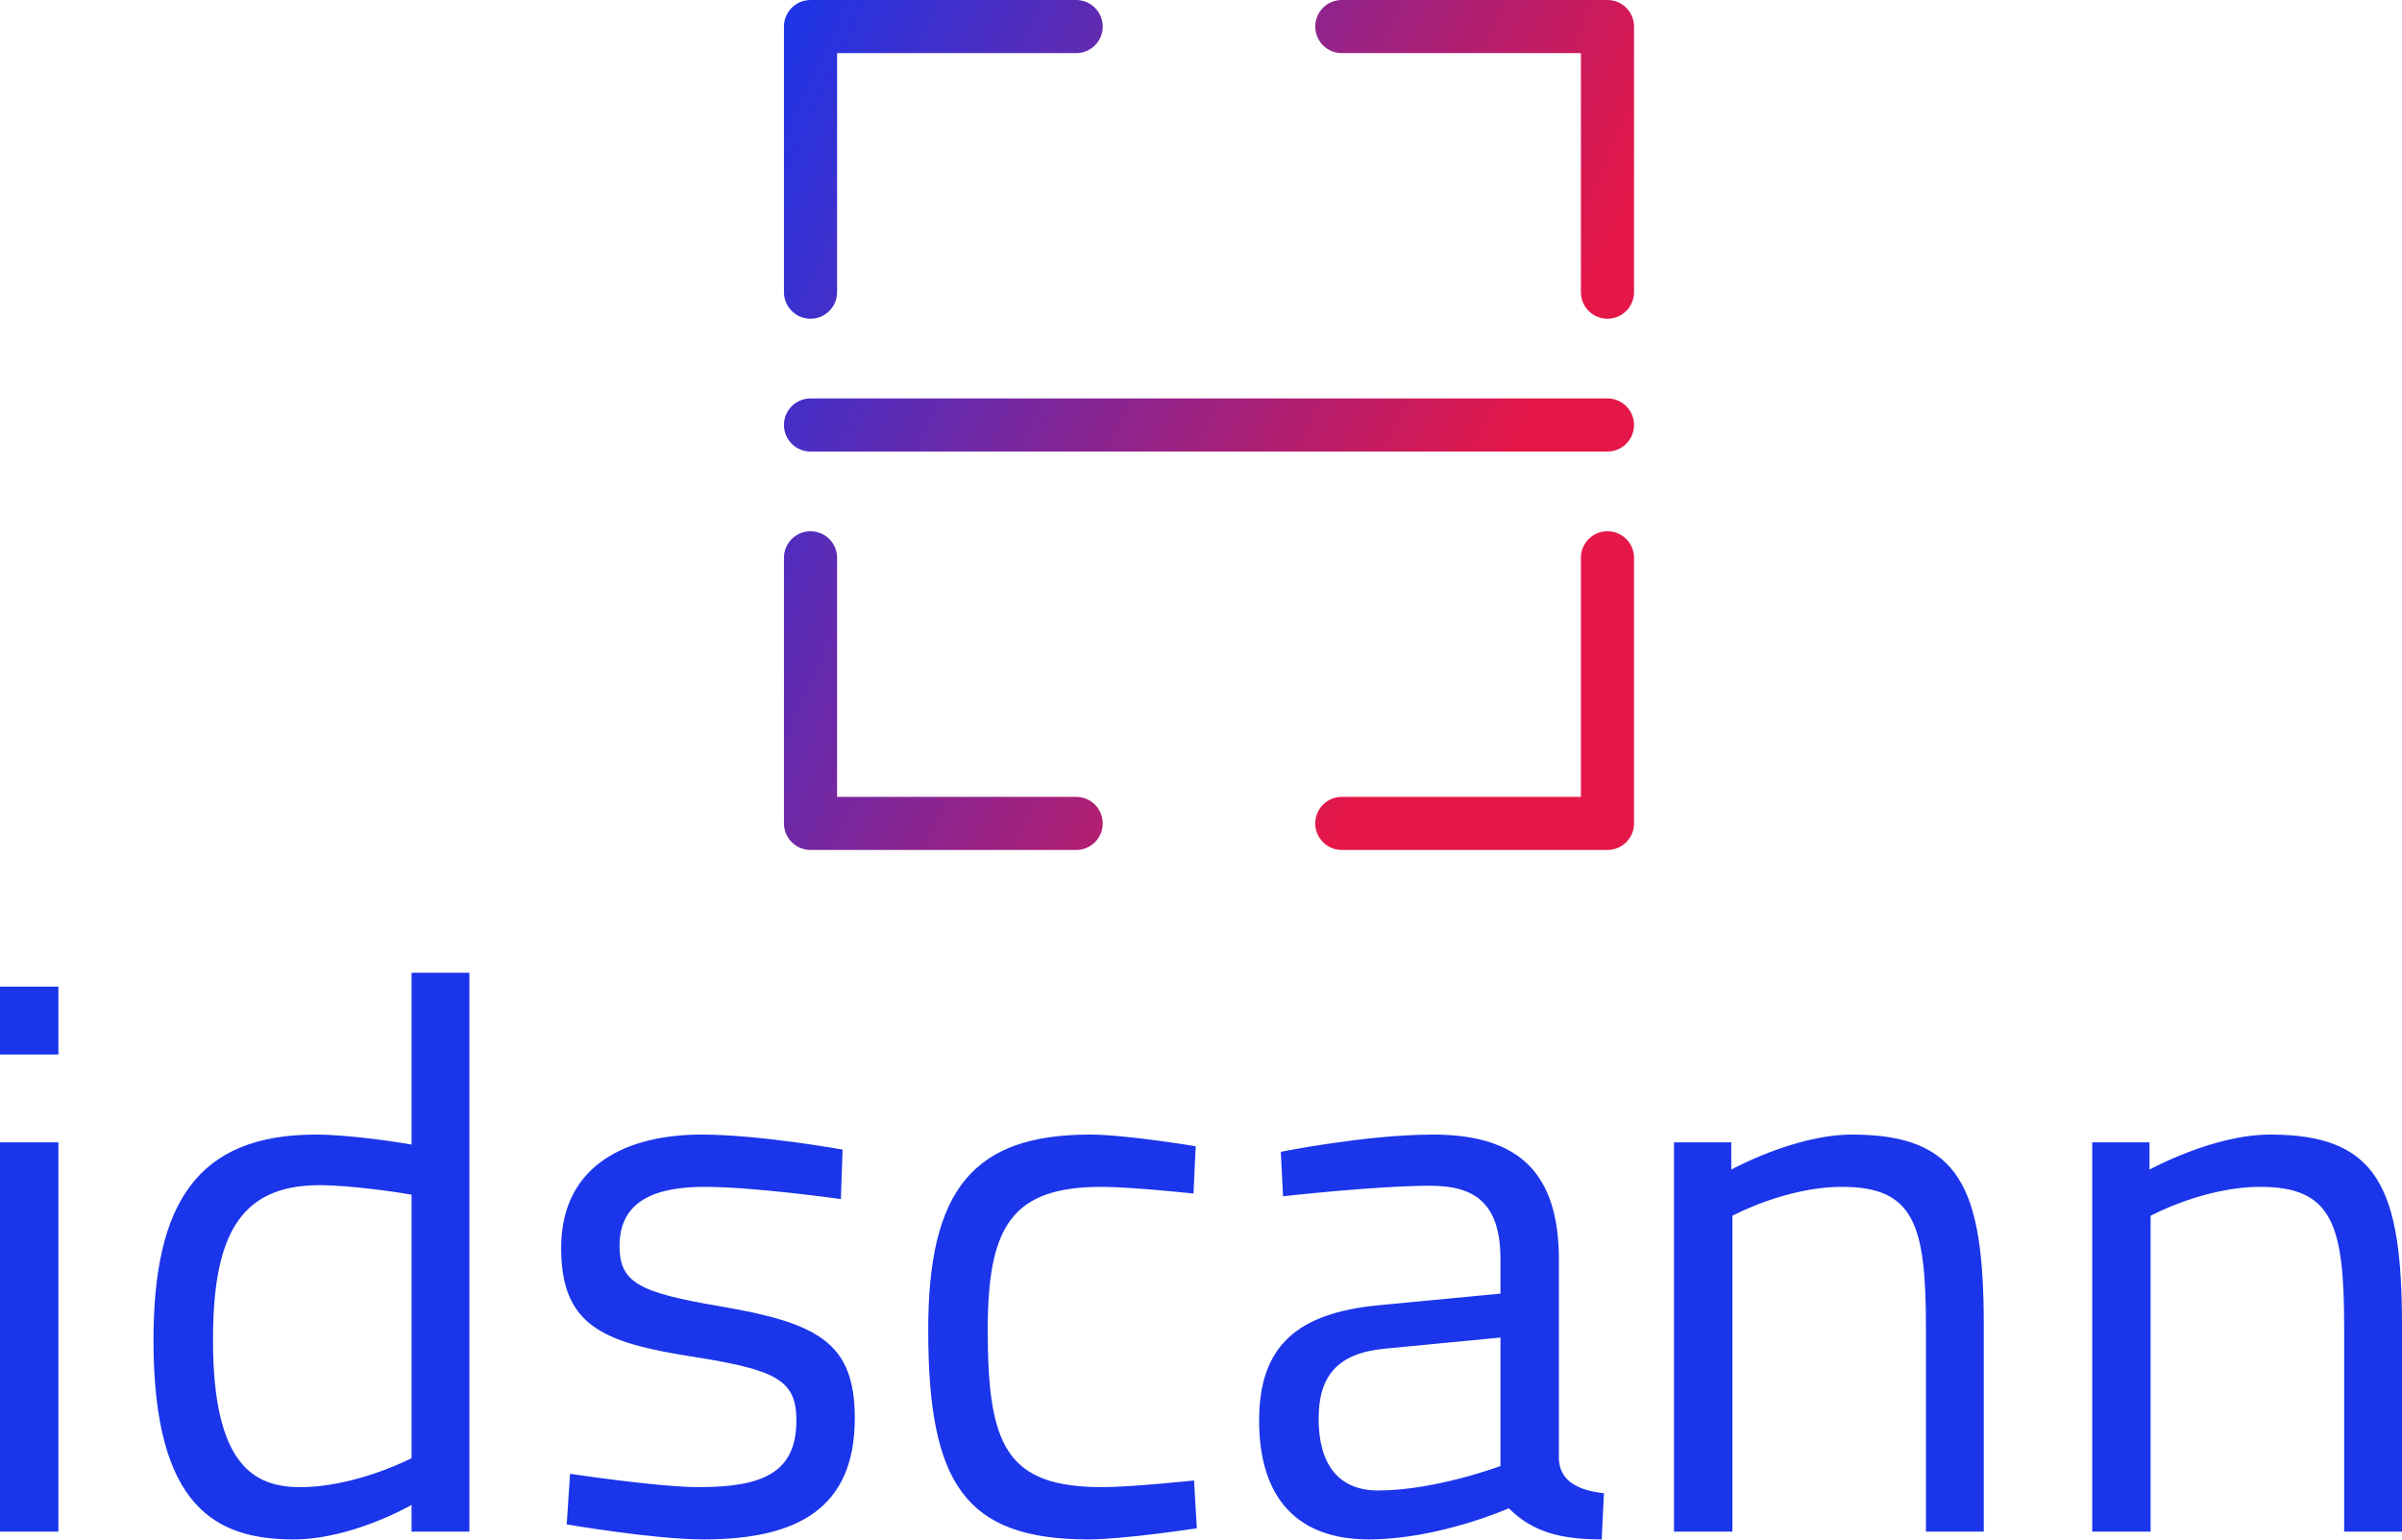
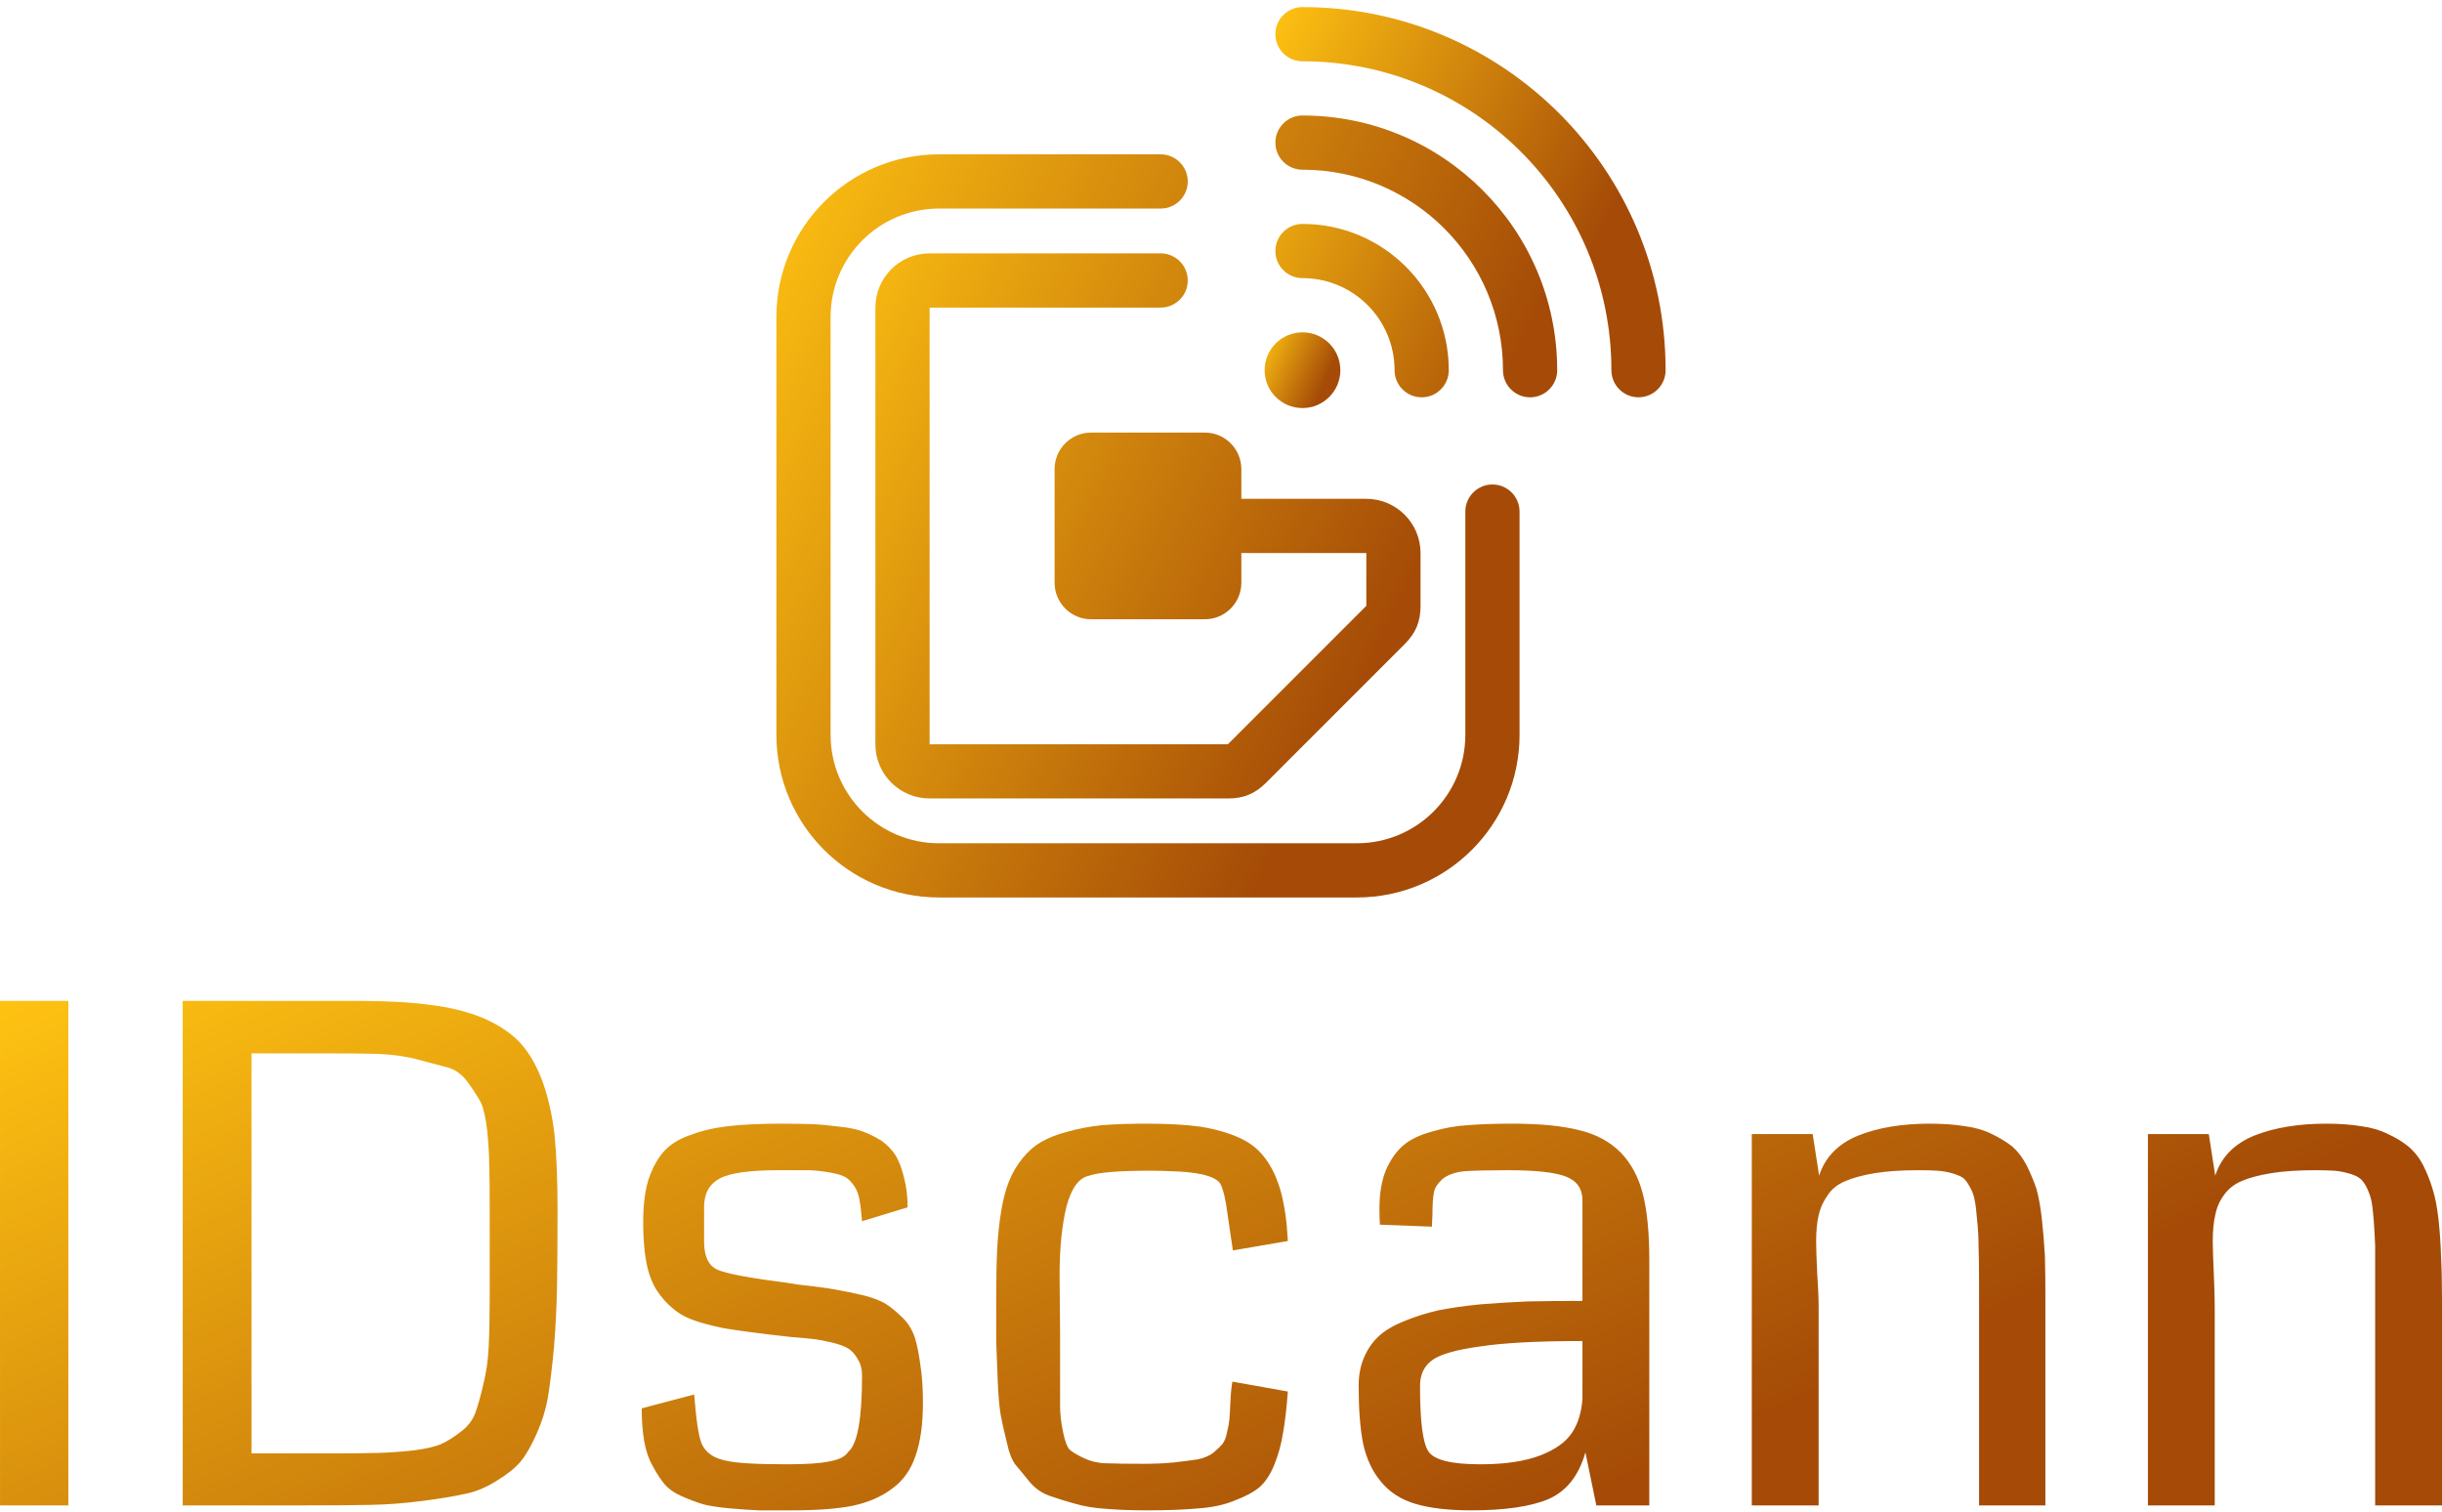
- <svg xmlns="http://www.w3.org/2000/svg" data-v-423bf9ae="" viewBox="0 0 254.308 163" class="iconAbove">
-   <g data-v-423bf9ae="" id="af214072-faa5-4cf3-90df-9bc4a03aa084" fill="#1A35EA" transform="matrix(5.888125,0,0,5.888125,-5.947006,100.3503)">
-     <path d="M1.01 10.50L2.06 10.50L2.06 3.50L1.01 3.50ZM1.01 1.92L2.06 1.92L2.06 0.70L1.01 0.70ZM9.45 0.45L8.41 0.45L8.41 3.54C8.20 3.50 7.29 3.36 6.69 3.36C4.56 3.36 3.77 4.59 3.77 7.06C3.77 10.08 4.91 10.64 6.29 10.64C7.34 10.64 8.41 10.02 8.41 10.02L8.41 10.50L9.45 10.50ZM6.41 9.70C5.59 9.70 4.84 9.32 4.84 7.06C4.84 5.24 5.28 4.27 6.75 4.27C7.32 4.27 8.19 4.40 8.41 4.44L8.41 9.18C8.41 9.18 7.41 9.70 6.41 9.70ZM16.16 3.63C16.16 3.63 14.67 3.36 13.62 3.36C12.35 3.36 11.10 3.86 11.10 5.40C11.10 6.80 11.86 7.10 13.44 7.35C14.97 7.59 15.33 7.77 15.33 8.50C15.33 9.45 14.71 9.70 13.57 9.70C12.85 9.70 11.26 9.46 11.26 9.46L11.20 10.37C11.20 10.37 12.77 10.64 13.66 10.64C15.34 10.64 16.38 10.09 16.38 8.46C16.38 7.10 15.72 6.75 13.97 6.45C12.49 6.20 12.15 6.02 12.15 5.36C12.15 4.54 12.81 4.30 13.68 4.30C14.57 4.30 16.13 4.52 16.13 4.52ZM20.61 3.36C18.52 3.36 17.70 4.34 17.70 6.87C17.70 9.62 18.35 10.64 20.58 10.64C21.22 10.64 22.53 10.44 22.53 10.44L22.48 9.58C22.48 9.58 21.36 9.70 20.83 9.70C19.10 9.70 18.77 8.95 18.77 6.87C18.77 5.00 19.21 4.30 20.82 4.30C21.35 4.30 22.47 4.42 22.47 4.42L22.51 3.57C22.51 3.57 21.25 3.36 20.61 3.36ZM29.04 5.61C29.04 4.09 28.36 3.36 26.78 3.36C25.58 3.36 24.04 3.67 24.04 3.67L24.08 4.47C24.08 4.47 25.75 4.28 26.73 4.28C27.57 4.28 27.99 4.63 27.99 5.61L27.99 6.22L25.79 6.43C24.35 6.57 23.65 7.15 23.65 8.50C23.65 9.91 24.35 10.64 25.62 10.64C26.88 10.64 28.14 10.08 28.14 10.08C28.56 10.50 29.06 10.64 29.81 10.64L29.85 9.81C29.40 9.76 29.06 9.60 29.04 9.20ZM27.99 7.01L27.99 9.32C27.99 9.32 26.82 9.76 25.79 9.76C25.07 9.76 24.72 9.28 24.72 8.47C24.72 7.70 25.06 7.29 25.91 7.21ZM32.16 10.50L32.16 4.82C32.16 4.82 33.12 4.30 34.13 4.30C35.43 4.30 35.64 4.98 35.64 6.83L35.64 10.50L36.68 10.50L36.68 6.80C36.68 4.31 36.25 3.36 34.31 3.36C33.28 3.36 32.14 3.99 32.14 3.99L32.14 3.50L31.11 3.50L31.11 10.50ZM39.68 10.50L39.68 4.82C39.68 4.82 40.64 4.30 41.65 4.30C42.95 4.30 43.16 4.98 43.16 6.83L43.16 10.50L44.20 10.50L44.20 6.80C44.20 4.31 43.76 3.36 41.83 3.36C40.80 3.36 39.66 3.99 39.66 3.99L39.66 3.50L38.63 3.50L38.63 10.50Z" />
+ <svg xmlns="http://www.w3.org/2000/svg" data-v-423bf9ae="" viewBox="0 0 287.499 178" class="iconAbove">
+   <defs data-v-423bf9ae="">
+     <linearGradient data-v-423bf9ae="" gradientTransform="rotate(25)" id="a767fa5e-92eb-4c60-a6bd-da62588a2320" x1="0%" y1="0%" x2="100%" y2="0%">
+       <stop data-v-423bf9ae="" offset="0%" style="stop-color: rgb(254, 194, 18); stop-opacity: 1;" />
+       <stop data-v-423bf9ae="" offset="100%" style="stop-color: rgb(165, 75, 7); stop-opacity: 1;" />
+     </linearGradient>
+   </defs>
+   <g data-v-423bf9ae="" id="f90caa29-3b76-4ef4-9ad8-ca26fdac6bb1" fill="url(#a767fa5e-92eb-4c60-a6bd-da62588a2320)" transform="matrix(5.829222,0,0,5.829222,-6.876664,92.60133)">
+     <path d="M2.56 4.33L2.56 14.52L1.18 14.52L1.18 4.33L2.56 4.33ZM12.44 8.53L12.44 8.53L12.44 8.53Q12.44 9.47 12.43 10.07L12.43 10.07L12.43 10.07Q12.42 10.68 12.37 11.31L12.37 11.31L12.37 11.31Q12.31 11.94 12.25 12.31L12.25 12.31L12.25 12.31Q12.19 12.68 12.02 13.07L12.02 13.07L12.02 13.07Q11.85 13.45 11.69 13.64L11.69 13.64L11.69 13.64Q11.53 13.83 11.20 14.03L11.20 14.03L11.20 14.03Q10.88 14.23 10.56 14.29L10.56 14.29L10.56 14.29Q10.25 14.36 9.71 14.43L9.71 14.43L9.71 14.43Q9.17 14.50 8.66 14.51L8.66 14.51L8.66 14.51Q8.14 14.52 7.35 14.52L7.35 14.52L4.87 14.52L4.87 4.33L8.40 4.33L8.40 4.33Q9.26 4.33 9.86 4.41L9.86 4.41L9.86 4.41Q10.45 4.48 10.92 4.67L10.92 4.67L10.92 4.67Q11.39 4.87 11.67 5.16L11.67 5.16L11.67 5.16Q11.95 5.46 12.13 5.94L12.13 5.94L12.13 5.94Q12.31 6.43 12.38 7.04L12.38 7.04L12.38 7.04Q12.44 7.65 12.44 8.53ZM11.07 10.28L11.07 8.55L11.07 8.55Q11.07 7.92 11.06 7.65L11.06 7.65L11.06 7.65Q11.06 7.37 11.02 6.95L11.02 6.95L11.02 6.95Q10.97 6.54 10.89 6.38L10.89 6.38L10.89 6.38Q10.81 6.23 10.64 5.99L10.64 5.99L10.64 5.99Q10.47 5.75 10.24 5.68L10.24 5.68L10.24 5.68Q10.01 5.62 9.64 5.52L9.64 5.52L9.64 5.52Q9.27 5.42 8.81 5.40L8.81 5.40L8.81 5.40Q8.35 5.39 7.70 5.39L7.70 5.39L6.26 5.39L6.26 13.47L7.90 13.47L7.90 13.47Q8.49 13.47 8.82 13.46L8.82 13.46L8.82 13.46Q9.15 13.45 9.53 13.41L9.53 13.41L9.53 13.41Q9.91 13.36 10.09 13.28L10.09 13.28L10.09 13.28Q10.27 13.20 10.49 13.03L10.49 13.03L10.49 13.03Q10.70 12.87 10.78 12.65L10.78 12.65L10.78 12.65Q10.86 12.43 10.94 12.08L10.94 12.08L10.94 12.08Q11.03 11.73 11.05 11.31L11.05 11.31L11.05 11.31Q11.07 10.88 11.07 10.28L11.07 10.28ZM19.82 12.44L19.82 12.44L19.82 12.44Q19.82 13.10 19.67 13.52L19.67 13.52L19.67 13.52Q19.53 13.94 19.20 14.18L19.20 14.18L19.20 14.18Q18.87 14.43 18.39 14.53L18.39 14.53L18.39 14.53Q17.92 14.62 17.19 14.62L17.19 14.62L17.19 14.62Q16.77 14.62 16.51 14.62L16.51 14.62L16.51 14.62Q16.26 14.61 15.92 14.58L15.92 14.58L15.92 14.58Q15.59 14.55 15.39 14.50L15.39 14.50L15.39 14.50Q15.19 14.44 14.96 14.34L14.96 14.34L14.96 14.34Q14.73 14.24 14.60 14.09L14.60 14.09L14.60 14.09Q14.47 13.93 14.36 13.72L14.36 13.72L14.36 13.72Q14.24 13.51 14.19 13.22L14.19 13.22L14.19 13.22Q14.14 12.93 14.14 12.56L14.14 12.56L15.20 12.28L15.20 12.28Q15.26 13.06 15.35 13.27L15.35 13.27L15.35 13.27Q15.47 13.55 15.86 13.62L15.86 13.62L15.86 13.62Q16.15 13.69 17.10 13.69L17.10 13.69L17.10 13.69Q17.66 13.69 17.94 13.63L17.94 13.63L17.94 13.63Q18.22 13.58 18.31 13.44L18.31 13.44L18.31 13.44Q18.59 13.21 18.59 11.90L18.59 11.90L18.59 11.90Q18.59 11.70 18.50 11.56L18.50 11.56L18.50 11.56Q18.42 11.42 18.31 11.35L18.31 11.35L18.31 11.35Q18.19 11.28 17.98 11.23L17.98 11.23L17.98 11.23Q17.77 11.18 17.61 11.16L17.61 11.16L17.61 11.16Q17.44 11.14 17.17 11.12L17.17 11.12L17.17 11.12Q16.89 11.09 16.73 11.07L16.73 11.07L16.73 11.07Q16.23 11.01 15.91 10.96L15.91 10.96L15.91 10.96Q15.60 10.91 15.28 10.81L15.28 10.81L15.28 10.81Q14.96 10.71 14.78 10.55L14.78 10.55L14.78 10.55Q14.59 10.40 14.44 10.17L14.44 10.17L14.44 10.17Q14.29 9.93 14.23 9.59L14.23 9.59L14.23 9.59Q14.17 9.26 14.17 8.79L14.17 8.79L14.17 8.79Q14.17 8.30 14.27 7.96L14.27 7.96L14.27 7.96Q14.38 7.62 14.57 7.39L14.57 7.39L14.57 7.39Q14.77 7.16 15.12 7.04L15.12 7.04L15.12 7.04Q15.46 6.91 15.89 6.86L15.89 6.86L15.89 6.86Q16.32 6.81 16.95 6.81L16.95 6.81L16.95 6.81Q17.34 6.81 17.59 6.82L17.59 6.82L17.59 6.82Q17.83 6.83 18.13 6.87L18.13 6.87L18.13 6.87Q18.43 6.90 18.61 6.97L18.61 6.97L18.61 6.97Q18.80 7.04 18.99 7.16L18.99 7.16L18.99 7.16Q19.17 7.29 19.28 7.47L19.28 7.47L19.28 7.47Q19.38 7.65 19.44 7.91L19.44 7.91L19.44 7.91Q19.51 8.17 19.51 8.50L19.51 8.50L18.59 8.78L18.59 8.78Q18.57 8.52 18.54 8.36L18.54 8.36L18.54 8.36Q18.52 8.21 18.44 8.08L18.44 8.08L18.44 8.08Q18.35 7.95 18.27 7.90L18.27 7.90L18.27 7.90Q18.18 7.84 17.96 7.80L17.96 7.80L17.96 7.80Q17.75 7.76 17.53 7.75L17.53 7.75L17.53 7.75Q17.31 7.75 16.90 7.75L16.90 7.75L16.90 7.75Q16.02 7.75 15.71 7.92L15.71 7.92L15.71 7.92Q15.40 8.09 15.40 8.49L15.40 8.49L15.40 9.19L15.40 9.19Q15.40 9.64 15.67 9.76L15.67 9.76L15.67 9.76Q15.94 9.88 17.12 10.03L17.12 10.03L17.12 10.03Q17.24 10.05 17.30 10.06L17.30 10.06L17.30 10.06Q17.77 10.11 18.05 10.16L18.05 10.16L18.05 10.16Q18.33 10.21 18.63 10.28L18.63 10.28L18.63 10.28Q18.94 10.36 19.10 10.47L19.10 10.47L19.10 10.47Q19.26 10.58 19.42 10.74L19.42 10.74L19.42 10.74Q19.58 10.90 19.66 11.14L19.66 11.14L19.66 11.14Q19.73 11.38 19.77 11.70L19.77 11.70L19.77 11.70Q19.82 12.01 19.82 12.44ZM27.19 9.18L27.19 9.18L26.08 9.37L25.94 8.42L25.94 8.42Q25.88 8.09 25.81 8.00L25.81 8.00L25.81 8.00Q25.63 7.79 24.82 7.77L24.82 7.77L24.82 7.77Q24.63 7.76 24.40 7.76L24.40 7.76L24.40 7.76Q23.47 7.76 23.18 7.86L23.18 7.86L23.18 7.86Q22.87 7.92 22.72 8.48L22.72 8.48L22.72 8.48Q22.58 9.05 22.58 9.87L22.58 9.87L22.59 11.05L22.59 11.05Q22.59 11.30 22.59 11.73L22.59 11.73L22.59 11.73Q22.59 12.29 22.59 12.52L22.59 12.52L22.59 12.52Q22.59 12.75 22.65 13.04L22.65 13.04L22.65 13.04Q22.71 13.33 22.79 13.40L22.79 13.40L22.79 13.40Q22.87 13.47 23.08 13.57L23.08 13.57L23.08 13.57Q23.30 13.67 23.55 13.67L23.55 13.67L23.55 13.67Q23.80 13.68 24.27 13.68L24.27 13.68L24.27 13.68Q24.64 13.68 24.91 13.65L24.91 13.65L24.91 13.65Q25.18 13.62 25.37 13.59L25.37 13.59L25.37 13.59Q25.56 13.55 25.68 13.46L25.68 13.46L25.68 13.46Q25.80 13.36 25.86 13.29L25.86 13.29L25.86 13.29Q25.93 13.21 25.96 13.05L25.96 13.05L25.96 13.05Q26.00 12.89 26.01 12.78L26.01 12.78L26.01 12.78Q26.02 12.66 26.03 12.42L26.03 12.42L26.03 12.42Q26.04 12.19 26.07 12.02L26.07 12.02L27.19 12.22L27.19 12.22Q27.15 12.75 27.09 13.07L27.09 13.07L27.09 13.07Q27.04 13.39 26.92 13.69L26.92 13.69L26.92 13.69Q26.80 13.99 26.62 14.15L26.62 14.15L26.62 14.15Q26.44 14.30 26.12 14.42L26.12 14.42L26.12 14.42Q25.81 14.55 25.39 14.58L25.39 14.58L25.39 14.58Q24.96 14.62 24.34 14.62L24.34 14.62L24.34 14.62Q23.88 14.62 23.53 14.59L23.53 14.59L23.53 14.59Q23.17 14.57 22.87 14.48L22.87 14.48L22.87 14.48Q22.58 14.40 22.36 14.32L22.36 14.32L22.36 14.32Q22.14 14.24 21.97 14.04L21.97 14.04L21.97 14.04Q21.81 13.84 21.69 13.70L21.69 13.70L21.69 13.70Q21.58 13.56 21.51 13.23L21.51 13.23L21.51 13.23Q21.43 12.91 21.39 12.69L21.39 12.69L21.39 12.69Q21.35 12.46 21.33 12.00L21.33 12.00L21.33 12.00Q21.31 11.54 21.30 11.22L21.30 11.22L21.30 11.22Q21.30 10.90 21.30 10.29L21.30 10.29L21.30 10.29Q21.30 9.74 21.32 9.34L21.32 9.34L21.32 9.34Q21.34 8.94 21.40 8.58L21.40 8.58L21.40 8.58Q21.46 8.21 21.56 7.97L21.56 7.97L21.56 7.97Q21.66 7.72 21.83 7.51L21.83 7.51L21.83 7.51Q22.00 7.30 22.21 7.18L22.21 7.18L22.21 7.18Q22.43 7.05 22.75 6.97L22.75 6.97L22.75 6.97Q23.06 6.88 23.44 6.84L23.44 6.84L23.44 6.84Q23.82 6.81 24.33 6.81L24.33 6.81L24.33 6.81Q24.98 6.81 25.42 6.87L25.42 6.87L25.42 6.87Q25.86 6.94 26.20 7.09L26.20 7.09L26.20 7.09Q26.54 7.24 26.74 7.52L26.74 7.52L26.74 7.52Q26.94 7.79 27.05 8.19L27.05 8.19L27.05 8.19Q27.16 8.59 27.19 9.18ZM34.49 9.56L34.49 14.52L33.42 14.52L33.20 13.45L33.20 13.45Q33.00 14.15 32.46 14.39L32.46 14.39L32.46 14.39Q31.92 14.62 30.89 14.62L30.89 14.62L30.89 14.62Q30.21 14.62 29.77 14.49L29.77 14.49L29.77 14.49Q29.33 14.36 29.07 14.04L29.07 14.04L29.07 14.04Q28.81 13.73 28.71 13.27L28.71 13.27L28.71 13.27Q28.62 12.82 28.62 12.10L28.62 12.10L28.62 12.10Q28.62 11.78 28.73 11.53L28.73 11.53L28.73 11.53Q28.84 11.27 29.04 11.09L29.04 11.09L29.04 11.09Q29.23 10.92 29.56 10.79L29.56 10.79L29.56 10.79Q29.88 10.66 30.23 10.58L30.23 10.58L30.23 10.58Q30.58 10.51 31.07 10.46L31.07 10.46L31.07 10.46Q31.57 10.42 32.04 10.40L32.04 10.40L32.04 10.40Q32.51 10.39 33.14 10.39L33.14 10.39L33.14 8.36L33.14 8.36Q33.14 8.01 32.81 7.88L32.81 7.88L32.81 7.88Q32.48 7.75 31.64 7.75L31.64 7.75L31.64 7.75Q31.06 7.75 30.76 7.77L30.76 7.77L30.76 7.77Q30.47 7.80 30.31 7.93L30.31 7.93L30.31 7.93Q30.16 8.07 30.14 8.20L30.14 8.20L30.14 8.20Q30.11 8.33 30.11 8.68L30.11 8.68L30.11 8.68Q30.10 8.81 30.10 8.89L30.10 8.89L29.05 8.85L29.05 8.85Q29.04 8.74 29.04 8.52L29.04 8.52L29.04 8.52Q29.04 8.07 29.17 7.75L29.17 7.75L29.17 7.75Q29.31 7.43 29.52 7.25L29.52 7.25L29.52 7.25Q29.73 7.07 30.10 6.97L30.10 6.97L30.10 6.97Q30.47 6.86 30.83 6.84L30.83 6.84L30.83 6.84Q31.19 6.81 31.73 6.81L31.73 6.81L31.73 6.81Q32.55 6.81 33.07 6.94L33.07 6.94L33.07 6.94Q33.58 7.06 33.91 7.39L33.91 7.39L33.91 7.39Q34.23 7.72 34.36 8.23L34.36 8.23L34.36 8.23Q34.49 8.74 34.49 9.56L34.49 9.56ZM33.14 12.37L33.14 12.37L33.14 11.20L33.14 11.20Q31.79 11.20 31.07 11.31L31.07 11.31L31.07 11.31Q30.34 11.41 30.10 11.59L30.10 11.59L30.10 11.59Q29.86 11.77 29.86 12.10L29.86 12.10L29.86 12.10Q29.86 12.11 29.86 12.14L29.86 12.14L29.86 12.14Q29.86 13.18 30.03 13.43L30.03 13.43L30.03 13.43Q30.20 13.69 31.08 13.69L31.08 13.69L31.08 13.69Q31.82 13.69 32.29 13.51L32.29 13.51L32.29 13.51Q32.75 13.33 32.93 13.05L32.93 13.05L32.93 13.05Q33.11 12.78 33.14 12.37ZM42.49 10.36L42.49 14.52L41.15 14.52L41.15 9.98L41.15 9.98Q41.15 9.54 41.14 9.28L41.14 9.28L41.14 9.28Q41.14 9.02 41.11 8.75L41.11 8.75L41.11 8.75Q41.09 8.48 41.06 8.35L41.06 8.35L41.06 8.35Q41.04 8.22 40.96 8.08L40.96 8.08L40.96 8.08Q40.89 7.95 40.82 7.90L40.82 7.90L40.82 7.90Q40.74 7.85 40.60 7.81L40.60 7.81L40.60 7.81Q40.46 7.77 40.31 7.76L40.31 7.76L40.31 7.76Q40.17 7.75 39.93 7.75L39.93 7.75L39.93 7.75Q39.41 7.75 39.04 7.81L39.04 7.81L39.04 7.81Q38.68 7.87 38.45 7.97L38.45 7.97L38.45 7.97Q38.21 8.07 38.09 8.26L38.09 8.26L38.09 8.26Q37.96 8.44 37.91 8.66L37.91 8.66L37.91 8.66Q37.86 8.87 37.86 9.19L37.86 9.19L37.86 9.19Q37.86 9.37 37.88 9.81L37.88 9.81L37.88 9.81Q37.91 10.25 37.91 10.52L37.91 10.52L37.91 14.52L36.56 14.52L36.56 7.02L37.79 7.02L37.92 7.86L37.92 7.86Q38.10 7.30 38.71 7.05L38.71 7.05L38.71 7.05Q39.31 6.81 40.15 6.81L40.15 6.81L40.15 6.81Q40.55 6.81 40.86 6.86L40.86 6.86L40.86 6.86Q41.17 6.90 41.41 7.02L41.41 7.02L41.41 7.02Q41.64 7.13 41.82 7.27L41.82 7.27L41.82 7.27Q41.99 7.42 42.11 7.65L42.11 7.65L42.11 7.65Q42.23 7.89 42.31 8.13L42.31 8.13L42.31 8.13Q42.38 8.38 42.42 8.75L42.42 8.75L42.42 8.75Q42.46 9.12 42.48 9.48L42.48 9.48L42.48 9.48Q42.49 9.85 42.49 10.36L42.49 10.36ZM50.50 10.36L50.50 14.52L49.15 14.52L49.15 9.98L49.15 9.98Q49.15 9.54 49.15 9.28L49.15 9.28L49.15 9.28Q49.14 9.02 49.12 8.75L49.12 8.75L49.12 8.75Q49.10 8.48 49.07 8.35L49.07 8.35L49.07 8.35Q49.04 8.22 48.97 8.08L48.97 8.08L48.97 8.08Q48.90 7.95 48.82 7.90L48.82 7.90L48.82 7.90Q48.75 7.85 48.60 7.81L48.60 7.81L48.60 7.81Q48.46 7.77 48.32 7.76L48.32 7.76L48.32 7.76Q48.17 7.75 47.93 7.75L47.93 7.75L47.93 7.75Q47.41 7.75 47.05 7.81L47.05 7.81L47.05 7.81Q46.68 7.87 46.45 7.97L46.45 7.97L46.45 7.97Q46.22 8.07 46.09 8.26L46.09 8.26L46.09 8.26Q45.96 8.44 45.92 8.66L45.92 8.66L45.92 8.66Q45.87 8.87 45.87 9.19L45.87 9.19L45.87 9.19Q45.87 9.37 45.89 9.81L45.89 9.81L45.89 9.81Q45.91 10.25 45.91 10.52L45.91 10.52L45.91 14.52L44.56 14.52L44.56 7.02L45.79 7.02L45.92 7.86L45.92 7.86Q46.10 7.30 46.71 7.05L46.71 7.05L46.71 7.05Q47.32 6.81 48.16 6.81L48.16 6.81L48.16 6.81Q48.56 6.81 48.86 6.86L48.86 6.86L48.86 6.86Q49.17 6.90 49.41 7.02L49.41 7.02L49.41 7.02Q49.65 7.13 49.82 7.27L49.82 7.27L49.82 7.27Q50.00 7.42 50.12 7.65L50.12 7.65L50.12 7.65Q50.24 7.89 50.31 8.13L50.31 8.13L50.31 8.13Q50.39 8.38 50.43 8.75L50.43 8.75L50.43 8.75Q50.47 9.12 50.48 9.48L50.48 9.48L50.48 9.48Q50.50 9.85 50.50 10.36L50.50 10.36Z" />
  </g>
  <defs data-v-423bf9ae="">
-     <linearGradient data-v-423bf9ae="" gradientTransform="rotate(25)" id="3b811664-47ca-4426-ac2d-f84441c6b34a" x1="0%" y1="0%" x2="100%" y2="0%">
-       <stop data-v-423bf9ae="" offset="0%" style="stop-color: rgb(26, 53, 234); stop-opacity: 1;" />
-       <stop data-v-423bf9ae="" offset="100%" style="stop-color: rgb(228, 23, 72); stop-opacity: 1;" />
+     <linearGradient data-v-423bf9ae="" gradientTransform="rotate(25)" id="dde485eb-561c-459c-aee5-2d2b28e2eb1f" x1="0%" y1="0%" x2="100%" y2="0%">
+       <stop data-v-423bf9ae="" offset="0%" style="stop-color: rgb(254, 194, 18); stop-opacity: 1;" />
+       <stop data-v-423bf9ae="" offset="100%" style="stop-color: rgb(165, 75, 7); stop-opacity: 1;" />
    </linearGradient>
  </defs>
-   <g data-v-423bf9ae="" id="a4d9187e-4668-484e-aae3-a6e331879cb0" transform="matrix(2.8125,0,0,2.8125,83,0)" stroke="none" fill="url(#3b811664-47ca-4426-ac2d-f84441c6b34a)">
-     <g data-name="16-scan">
-       <path d="M31 17H1a1 1 0 0 1 0-2h30a1 1 0 0 1 0 2zM1 12a1 1 0 0 1-1-1V1a1 1 0 0 1 1-1h10a1 1 0 0 1 0 2H2v9a1 1 0 0 1-1 1zM31 12a1 1 0 0 1-1-1V2h-9a1 1 0 0 1 0-2h10a1 1 0 0 1 1 1v10a1 1 0 0 1-1 1zM31 32H21a1 1 0 0 1 0-2h9v-9a1 1 0 0 1 2 0v10a1 1 0 0 1-1 1zM11 32H1a1 1 0 0 1-1-1V21a1 1 0 0 1 2 0v9h9a1 1 0 0 1 0 2z" />
-     </g>
+   <g data-v-423bf9ae="" id="ab309986-2636-407a-92b5-3b86ceb63c15" transform="matrix(1.079253,0,0,1.079253,89.5154,-0.5145276)" stroke="none" fill="url(#dde485eb-561c-459c-aee5-2d2b28e2eb1f)">
+     <path d="M69.184 40.862a2.957 2.957 0 0 0 5.914 0c0-8.814-7.145-15.958-15.958-15.958-1.634 0-2.956 1.324-2.956 2.957s1.322 2.957 2.956 2.957c5.548-.001 10.044 4.496 10.044 10.044zM59.14 1.25a2.956 2.956 0 0 0-2.956 2.957 2.956 2.956 0 0 0 2.956 2.957c18.61 0 33.698 15.086 33.698 33.698a2.956 2.956 0 1 0 5.914 0c0-21.877-17.736-39.612-39.612-39.612z" />
+     <path d="M79.862 53.33a2.957 2.957 0 0 0-2.957 2.958v24.356c0 6.531-5.295 11.826-11.827 11.826H19.491c-6.532 0-11.827-5.295-11.827-11.826V35.057c0-6.532 5.295-11.827 11.827-11.827h24.176a2.957 2.957 0 0 0 0-5.915H19.491c-9.797 0-17.74 7.943-17.74 17.741v45.587c0 9.798 7.943 17.74 17.74 17.74h45.587c9.798 0 17.741-7.942 17.741-17.74V56.287a2.958 2.958 0 0 0-2.957-2.957z" />
+     <circle cx="59.14" cy="40.862" r="4.131" />
+     <path d="M59.14 13.077c-1.634 0-2.956 1.324-2.956 2.957s1.322 2.957 2.956 2.957c12.079 0 21.871 9.792 21.871 21.872a2.957 2.957 0 0 0 5.914 0c0-15.346-12.441-27.786-27.785-27.786zM32.099 51.648v12.404a3.989 3.989 0 0 0 3.983 3.984h12.405a3.99 3.99 0 0 0 3.984-3.984v-3.245h13.634v5.758L51 81.67H18.464V56.492 34.031h25.204a2.957 2.957 0 0 0 0-5.914H18.464a5.913 5.913 0 0 0-5.913 5.914V81.67a5.913 5.913 0 0 0 5.913 5.914H51c1.729 0 2.958-.509 4.181-1.731l15.105-15.106c1.224-1.223 1.732-2.451 1.732-4.181v-5.758a5.914 5.914 0 0 0-5.914-5.914H52.47v-3.245a3.989 3.989 0 0 0-3.984-3.983H36.082a3.986 3.986 0 0 0-3.983 3.982z" />
  </g>
</svg>
